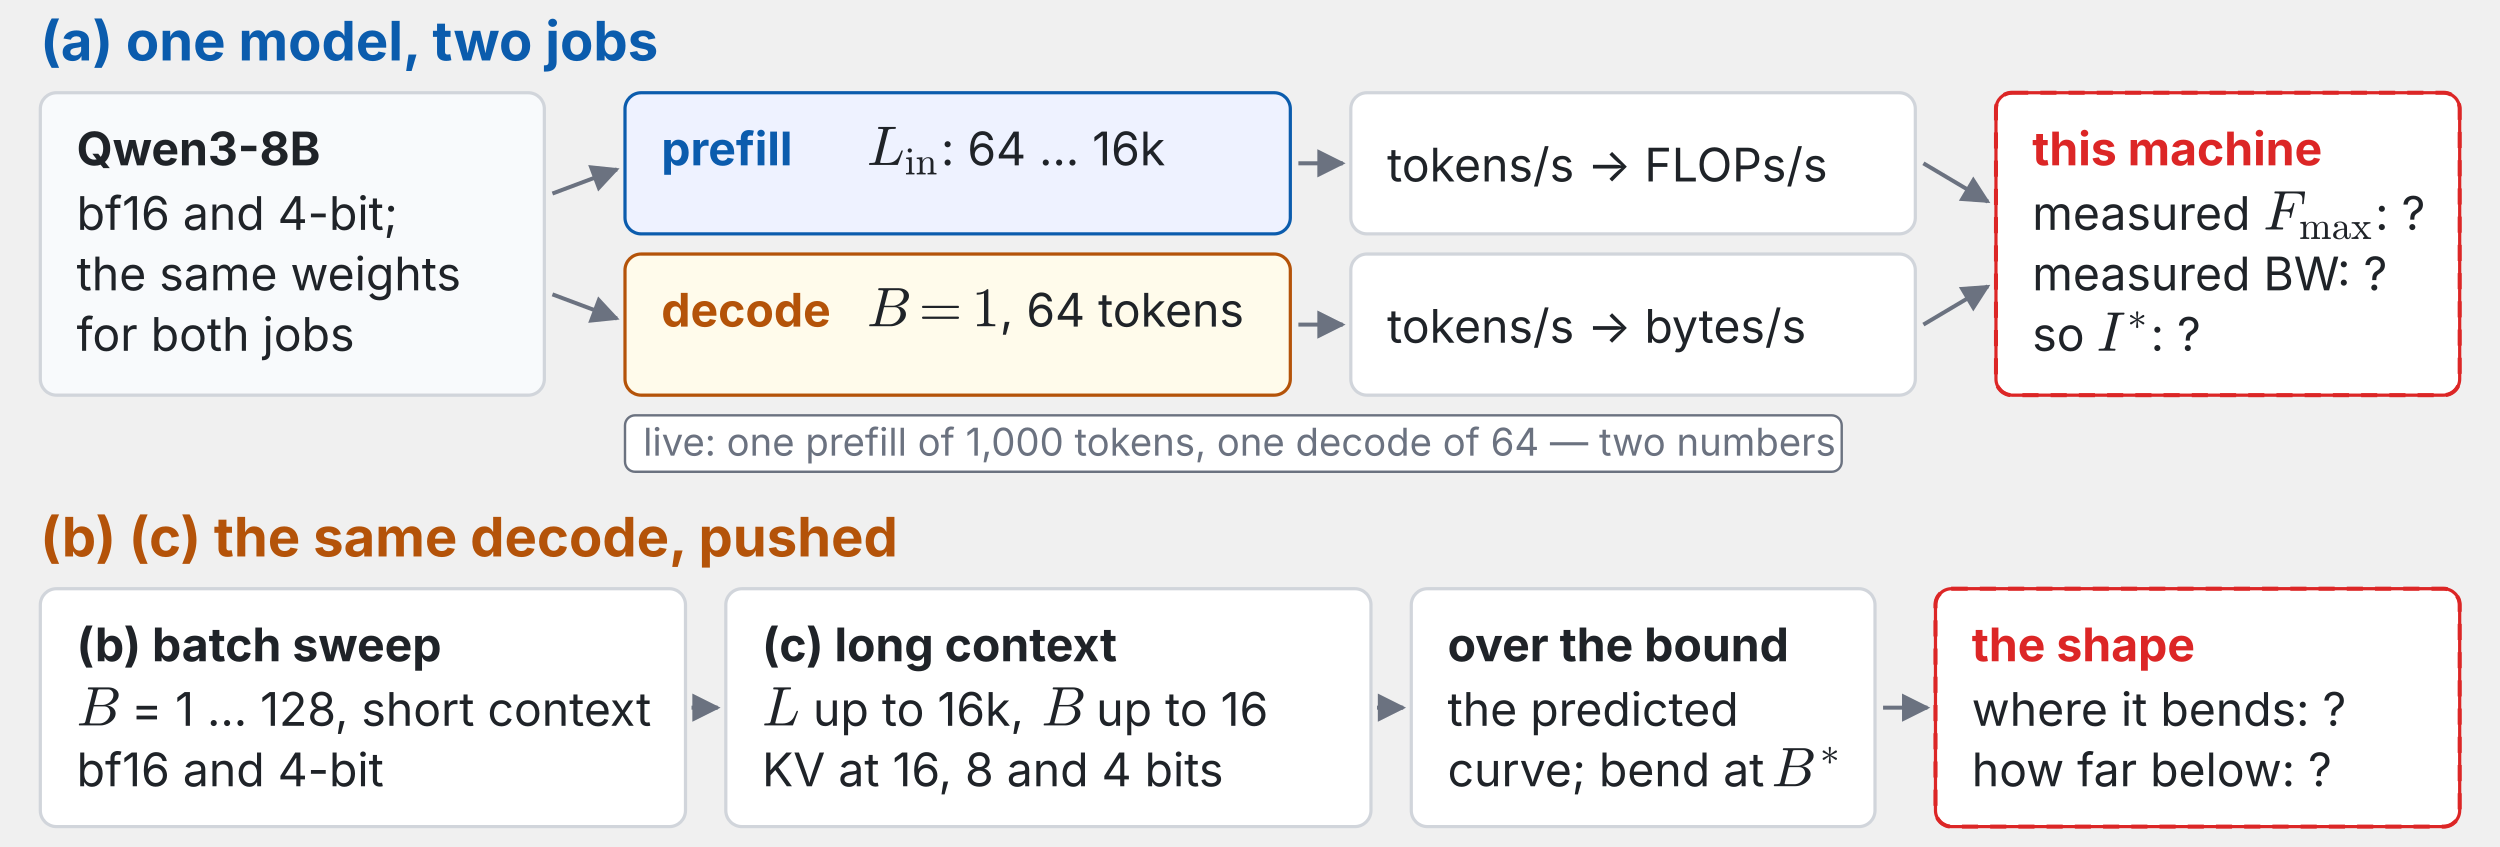
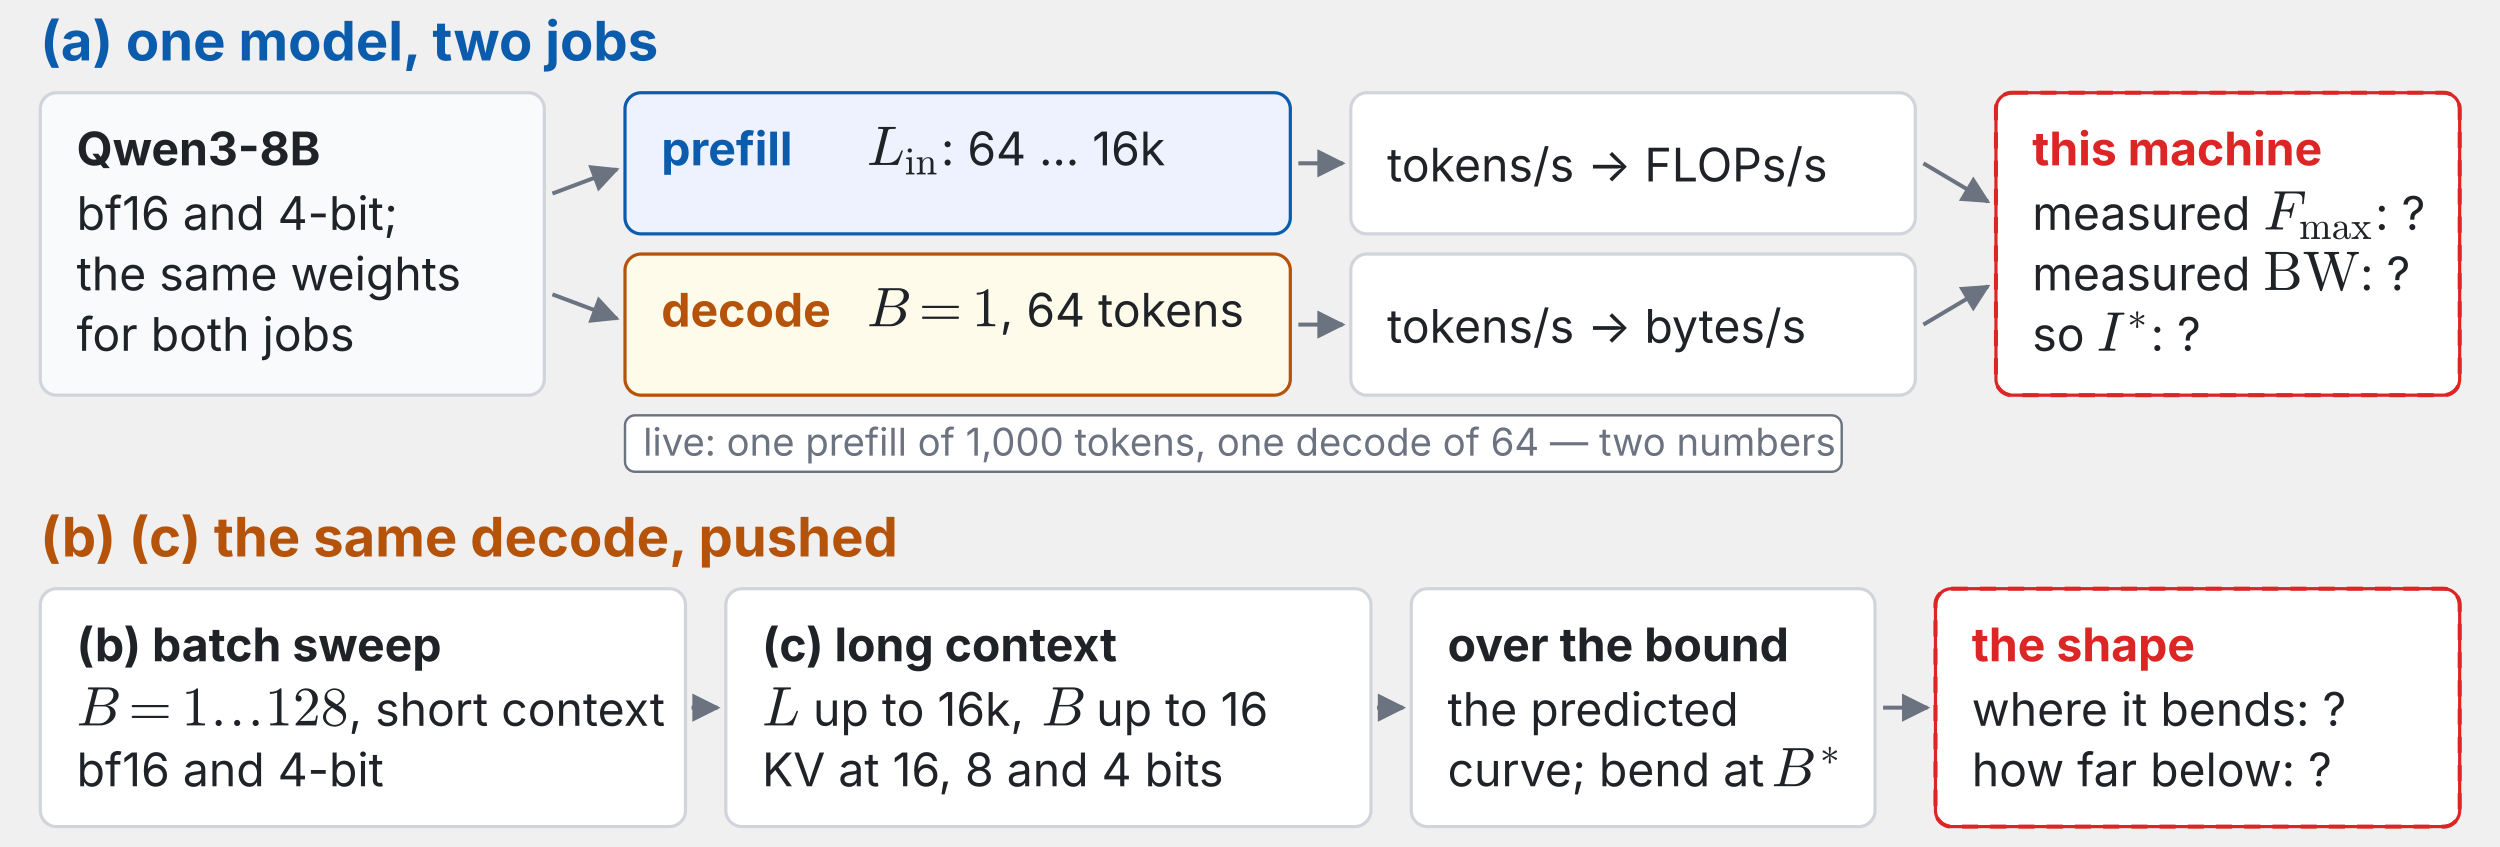
<svg xmlns="http://www.w3.org/2000/svg" xmlns:xlink="http://www.w3.org/1999/xlink" viewBox="0 0 1240 420" width="100%" font-family="-apple-system,BlinkMacSystemFont,Segoe UI,Helvetica Neue,PingFang TC,Noto Sans TC,sans-serif">
  <defs>
    <marker id="ah-demo1-flow" viewBox="0 0 10 10" refX="9" refY="5" markerWidth="7" markerHeight="7" orient="auto-start-reverse">
      <path d="M0,0 L10,5 L0,10 z" fill="#6b7280" />
    </marker>
  </defs>
  <text x="20" y="30" font-size="27" fill="#0b5cad" text-anchor="start" font-weight="700">(a) one model, two jobs</text>
  <rect x="20" y="46" width="250" height="150" rx="8" fill="#f8fafc" stroke="#d1d5db" stroke-width="1.6" />
  <text x="38" y="82" font-size="23" fill="#1f2328" text-anchor="start" font-weight="700">Qwen3-8B</text>
  <text x="38" y="114" font-size="23" fill="#1f2328" text-anchor="start" font-weight="400">bf16 and 4-bit;</text>
  <text x="38" y="144" font-size="23" fill="#1f2328" text-anchor="start" font-weight="400">the same weights</text>
  <text x="38" y="174" font-size="23" fill="#1f2328" text-anchor="start" font-weight="400">for both jobs</text>
  <line x1="274" y1="96" x2="306" y2="84" stroke="#6b7280" stroke-width="2" marker-end="url(#ah-demo1-flow)" />
  <line x1="274" y1="146" x2="306" y2="158" stroke="#6b7280" stroke-width="2" marker-end="url(#ah-demo1-flow)" />
  <rect x="310" y="46" width="330" height="70" rx="8" fill="#eef2ff" stroke="#0b5cad" stroke-width="1.6" />
  <text x="328" y="82" font-size="23" fill="#0b5cad" text-anchor="start" font-weight="700">prefill</text>
  <svg x="430" y="61.028" width="36.708" height="26.712" viewBox="0 0 36.708 26.712">
    <defs>
      <style type="text/css">*{stroke-linejoin: round; stroke-linecap: butt}</style>
    </defs>
    <g id="t197-figure_1">
      <g id="t197-patch_1">
        <path d="M 0 26.712  L 36.708 26.712  L 36.708 0  L 0 0  L 0 26.712  z " style="fill: none" />
      </g>
      <g id="t197-text_1">
        <g style="fill: #1f2328" transform="translate(0 20.97169) scale(0.276 -0.276)">
          <defs>
            <path id="t197-Cmmi10-4c" d="M 300 0  Q 238 0 238 84  Q 241 100 250 139  Q 259 178 276 201  Q 294 225 319 225  Q 709 225 863 269  Q 947 297 984 441  L 1863 3956  Q 1875 4019 1875 4044  Q 1875 4113 1797 4122  Q 1678 4147 1338 4147  Q 1275 4147 1275 4231  Q 1297 4313 1309 4342  Q 1322 4372 1381 4372  L 3272 4372  Q 3328 4372 3328 4288  Q 3319 4222 3306 4184  Q 3294 4147 3244 4147  Q 2772 4147 2613 4116  Q 2456 4088 2419 3928  L 1544 416  Q 1516 338 1516 275  Q 1516 225 1734 225  L 2328 225  Q 2831 225 3143 425  Q 3456 625 3606 876  Q 3756 1128 3857 1398  Q 3959 1669 4006 1678  L 4063 1678  Q 4128 1678 4128 1594  L 3559 44  Q 3550 0 3500 0  L 300 0  z " transform="scale(0.015625)" />
            <path id="t197-Cmr10-69" d="M 197 0  L 197 225  Q 416 225 556 259  Q 697 294 697 428  L 697 2175  Q 697 2422 601 2478  Q 506 2534 225 2534  L 225 2759  L 1147 2828  L 1147 428  Q 1147 294 1269 259  Q 1391 225 1594 225  L 1594 0  L 197 0  z M 469 3928  Q 469 4069 575 4175  Q 681 4281 819 4281  Q 909 4281 993 4234  Q 1078 4188 1125 4103  Q 1172 4019 1172 3928  Q 1172 3791 1065 3684  Q 959 3578 819 3578  Q 681 3578 575 3684  Q 469 3791 469 3928  z " transform="scale(0.015625)" />
            <path id="t197-Cmr10-6e" d="M 191 0  L 191 225  Q 409 225 550 259  Q 691 294 691 428  L 691 2175  Q 691 2347 639 2423  Q 588 2500 491 2517  Q 394 2534 191 2534  L 191 2759  L 1119 2828  L 1119 2203  Q 1247 2478 1498 2653  Q 1750 2828 2047 2828  Q 2491 2828 2714 2615  Q 2938 2403 2938 1966  L 2938 428  Q 2938 294 3078 259  Q 3219 225 3438 225  L 3438 0  L 1972 0  L 1972 225  Q 2191 225 2331 259  Q 2472 294 2472 428  L 2472 1947  Q 2472 2259 2381 2461  Q 2291 2663 2009 2663  Q 1638 2663 1398 2366  Q 1159 2069 1159 1691  L 1159 428  Q 1159 294 1300 259  Q 1441 225 1656 225  L 1656 0  L 191 0  z " transform="scale(0.015625)" />
          </defs>
          <use xlink:href="#t197-Cmmi10-4c" transform="translate(0 0.6875)" />
          <use xlink:href="#t197-Cmr10-69" transform="translate(68.01758 -16.31875) scale(0.7)" />
          <use xlink:href="#t197-Cmr10-6e" transform="translate(87.39746 -16.31875) scale(0.7)" />
        </g>
      </g>
    </g>
  </svg>
  <text x="466.708" y="82" font-size="23" fill="#1f2328" text-anchor="start" font-weight="400" textLength="117.9" lengthAdjust="spacing">: 64 … 16k</text>
  <rect x="310" y="126" width="330" height="70" rx="8" fill="#fffbeb" stroke="#b45309" stroke-width="1.6" />
  <text x="328" y="162" font-size="23" fill="#b45309" text-anchor="start" font-weight="700">decode</text>
  <svg x="430" y="141.028" width="65.964" height="26.712" viewBox="0 0 65.964 26.712">
    <defs>
      <style type="text/css">*{stroke-linejoin: round; stroke-linecap: butt}</style>
    </defs>
    <g id="t198-figure_1">
      <g id="t198-patch_1">
        <path d="M 0 26.712  L 65.964 26.712  L 65.964 0  L 0 0  L 0 26.712  z " style="fill: none" />
      </g>
      <g id="t198-text_1">
        <g style="fill: #1f2328" transform="translate(0 20.97169) scale(0.276 -0.276)">
          <defs>
            <path id="t198-Cmmi10-42" d="M 319 0  Q 256 0 256 84  Q 259 100 268 137  Q 278 175 293 200  Q 309 225 341 225  Q 522 225 656 234  Q 791 244 884 269  Q 959 297 1006 441  L 1881 3956  Q 1894 4019 1894 4044  Q 1894 4113 1819 4122  Q 1697 4147 1356 4147  Q 1294 4147 1294 4231  Q 1297 4247 1306 4286  Q 1316 4325 1333 4348  Q 1350 4372 1375 4372  L 3669 4372  Q 3878 4372 4083 4320  Q 4288 4269 4461 4156  Q 4634 4044 4736 3876  Q 4838 3709 4838 3488  Q 4838 3247 4714 3040  Q 4591 2834 4395 2681  Q 4200 2528 3973 2429  Q 3747 2331 3500 2284  Q 3675 2284 3854 2215  Q 4034 2147 4175 2028  Q 4316 1909 4402 1743  Q 4488 1578 4488 1388  Q 4488 1003 4219 684  Q 3950 366 3542 183  Q 3134 0 2753 0  L 319 0  z M 1497 275  Q 1497 225 1716 225  L 2631 225  Q 2944 225 3231 398  Q 3519 572 3692 859  Q 3866 1147 3866 1459  Q 3866 1650 3786 1820  Q 3706 1991 3556 2089  Q 3406 2188 3213 2188  L 1966 2188  L 1522 416  Q 1497 328 1497 275  z M 2009 2356  L 2981 2356  Q 3288 2356 3577 2512  Q 3866 2669 4048 2937  Q 4231 3206 4231 3506  Q 4231 3784 4057 3965  Q 3884 4147 3609 4147  L 2731 4147  Q 2559 4147 2500 4115  Q 2441 4084 2400 3928  L 2009 2356  z " transform="scale(0.015625)" />
            <path id="t198-Cmr10-3d" d="M 481 850  Q 428 850 393 890  Q 359 931 359 978  Q 359 1031 393 1068  Q 428 1106 481 1106  L 4500 1106  Q 4547 1106 4581 1068  Q 4616 1031 4616 978  Q 4616 931 4581 890  Q 4547 850 4500 850  L 481 850  z M 481 2094  Q 428 2094 393 2131  Q 359 2169 359 2222  Q 359 2269 393 2309  Q 428 2350 481 2350  L 4500 2350  Q 4547 2350 4581 2309  Q 4616 2269 4616 2222  Q 4616 2169 4581 2131  Q 4547 2094 4500 2094  L 481 2094  z " transform="scale(0.015625)" />
            <path id="t198-Cmr10-31" d="M 594 0  L 594 225  Q 1394 225 1394 428  L 1394 3788  Q 1063 3628 556 3628  L 556 3853  Q 1341 3853 1741 4263  L 1831 4263  Q 1853 4263 1873 4245  Q 1894 4228 1894 4206  L 1894 428  Q 1894 225 2694 225  L 2694 0  L 594 0  z " transform="scale(0.015625)" />
          </defs>
          <use xlink:href="#t198-Cmmi10-42" transform="translate(0 0.6875)" />
          <use xlink:href="#t198-Cmr10-3d" transform="translate(93.33984 0.6875)" />
          <use xlink:href="#t198-Cmr10-31" transform="translate(188.584 0.6875)" />
        </g>
      </g>
    </g>
  </svg>
  <text x="495.964" y="162" font-size="23" fill="#1f2328" text-anchor="start" font-weight="400" textLength="119.3" lengthAdjust="spacing">, 64 tokens</text>
  <line x1="644" y1="81" x2="666" y2="81" stroke="#6b7280" stroke-width="2" marker-end="url(#ah-demo1-flow)" />
  <line x1="644" y1="161" x2="666" y2="161" stroke="#6b7280" stroke-width="2" marker-end="url(#ah-demo1-flow)" />
  <rect x="670" y="46" width="280" height="70" rx="8" fill="#fff" stroke="#d1d5db" stroke-width="1.6" />
  <text x="688" y="90" font-size="23" fill="#1f2328" text-anchor="start" font-weight="400">tokens/s → FLOPs/s</text>
  <rect x="670" y="126" width="280" height="70" rx="8" fill="#fff" stroke="#d1d5db" stroke-width="1.6" />
  <text x="688" y="170" font-size="23" fill="#1f2328" text-anchor="start" font-weight="400">tokens/s → bytes/s</text>
  <line x1="954" y1="81" x2="986" y2="100" stroke="#6b7280" stroke-width="2" marker-end="url(#ah-demo1-flow)" />
  <line x1="954" y1="161" x2="986" y2="142" stroke="#6b7280" stroke-width="2" marker-end="url(#ah-demo1-flow)" />
  <rect x="990" y="46" width="230" height="150" rx="8" fill="#fff" stroke="#dc2626" stroke-width="1.6" />
  <text x="1008" y="82" font-size="23" fill="#dc2626" text-anchor="start" font-weight="700">this machine</text>
  <text x="1008" y="114" font-size="23" fill="#1f2328" text-anchor="start" font-weight="400" textLength="108.4" lengthAdjust="spacing">measured</text>
  <svg x="1122.6" y="93.028" width="55.476" height="26.712" viewBox="0 0 55.476 26.712">
    <defs>
      <style type="text/css">*{stroke-linejoin: round; stroke-linecap: butt}</style>
    </defs>
    <g id="t199-figure_1">
      <g id="t199-patch_1">
        <path d="M 0 26.712  L 55.476 26.712  L 55.476 0  L 0 0  L 0 26.712  z " style="fill: none" />
      </g>
      <g id="t199-text_1">
        <g style="fill: #1f2328" transform="translate(0 20.97169) scale(0.276 -0.276)">
          <defs>
            <path id="t199-Cmmi10-46" d="M 300 0  Q 238 0 238 84  Q 241 100 250 139  Q 259 178 276 201  Q 294 225 319 225  Q 709 225 863 269  Q 947 297 984 441  L 1863 3956  Q 1875 4019 1875 4044  Q 1875 4113 1797 4122  Q 1678 4147 1338 4147  Q 1275 4147 1275 4231  Q 1278 4247 1287 4286  Q 1297 4325 1314 4348  Q 1331 4372 1356 4372  L 4738 4372  Q 4800 4372 4800 4288  L 4647 2963  Q 4647 2944 4625 2925  Q 4603 2906 4581 2906  L 4525 2906  Q 4459 2906 4459 2988  Q 4500 3278 4500 3463  Q 4500 3781 4362 3931  Q 4225 4081 4015 4114  Q 3806 4147 3438 4147  L 2753 4147  Q 2578 4147 2522 4117  Q 2466 4088 2419 3928  L 2009 2297  L 2491 2297  Q 2728 2297 2875 2322  Q 3022 2347 3119 2419  Q 3216 2491 3280 2627  Q 3344 2763 3397 2988  Q 3416 3047 3463 3047  L 3519 3047  Q 3584 3047 3584 2963  L 3194 1381  Q 3166 1325 3128 1325  L 3072 1325  Q 3009 1325 3009 1409  Q 3025 1475 3034 1519  Q 3044 1563 3058 1645  Q 3072 1728 3072 1791  Q 3072 1975 2909 2025  Q 2747 2075 2484 2075  L 1959 2075  L 1544 416  Q 1528 353 1528 353  Q 1528 278 1575 269  Q 1741 225 2228 225  Q 2291 225 2291 141  Q 2269 50 2256 25  Q 2244 0 2181 0  L 300 0  z " transform="scale(0.015625)" />
            <path id="t199-Cmr10-6d" d="M 191 0  L 191 225  Q 409 225 550 259  Q 691 294 691 428  L 691 2175  Q 691 2347 639 2423  Q 588 2500 491 2517  Q 394 2534 191 2534  L 191 2759  L 1119 2828  L 1119 2203  Q 1247 2478 1498 2653  Q 1750 2828 2047 2828  Q 2784 2828 2913 2228  Q 3041 2497 3287 2662  Q 3534 2828 3828 2828  Q 4119 2828 4317 2734  Q 4516 2641 4616 2448  Q 4716 2256 4716 1966  L 4716 428  Q 4716 294 4858 259  Q 5000 225 5216 225  L 5216 0  L 3750 0  L 3750 225  Q 3969 225 4109 259  Q 4250 294 4250 428  L 4250 1947  Q 4250 2269 4159 2466  Q 4069 2663 3788 2663  Q 3419 2663 3178 2366  Q 2938 2069 2938 1691  L 2938 428  Q 2938 294 3078 259  Q 3219 225 3438 225  L 3438 0  L 1972 0  L 1972 225  Q 2191 225 2331 259  Q 2472 294 2472 428  L 2472 1947  Q 2472 2259 2381 2461  Q 2291 2663 2009 2663  Q 1638 2663 1398 2366  Q 1159 2069 1159 1691  L 1159 428  Q 1159 294 1300 259  Q 1441 225 1656 225  L 1656 0  L 191 0  z " transform="scale(0.015625)" />
            <path id="t199-Cmr10-61" d="M 256 628  Q 256 1009 556 1248  Q 856 1488 1276 1586  Q 1697 1684 2075 1684  L 2075 1947  Q 2075 2131 1994 2304  Q 1913 2478 1759 2589  Q 1606 2700 1422 2700  Q 997 2700 775 2509  Q 897 2509 976 2417  Q 1056 2325 1056 2203  Q 1056 2075 965 1984  Q 875 1894 750 1894  Q 622 1894 531 1984  Q 441 2075 441 2203  Q 441 2541 747 2705  Q 1053 2869 1422 2869  Q 1681 2869 1943 2758  Q 2206 2647 2373 2440  Q 2541 2234 2541 1959  L 2541 519  Q 2541 394 2594 289  Q 2647 184 2759 184  Q 2866 184 2917 290  Q 2969 397 2969 519  L 2969 928  L 3156 928  L 3156 519  Q 3156 375 3081 245  Q 3006 116 2879 39  Q 2753 -38 2606 -38  Q 2419 -38 2283 107  Q 2147 253 2131 453  Q 2013 213 1781 70  Q 1550 -72 1288 -72  Q 1044 -72 808 0  Q 572 72 414 226  Q 256 381 256 628  z M 775 628  Q 775 403 940 250  Q 1106 97 1331 97  Q 1538 97 1706 200  Q 1875 303 1975 481  Q 2075 659 2075 856  L 2075 1522  Q 1784 1522 1479 1426  Q 1175 1331 975 1128  Q 775 925 775 628  z " transform="scale(0.015625)" />
            <path id="t199-Cmr10-78" d="M 78 0  L 78 225  Q 322 225 537 320  Q 753 416 903 603  L 1484 1344  L 728 2328  Q 616 2469 483 2501  Q 350 2534 109 2534  L 109 2759  L 1441 2759  L 1441 2534  Q 1356 2534 1282 2496  Q 1209 2459 1209 2388  Q 1209 2363 1228 2328  L 1741 1663  L 2125 2156  Q 2203 2250 2203 2344  Q 2203 2422 2151 2478  Q 2100 2534 2016 2534  L 2016 2759  L 3194 2759  L 3194 2534  Q 2947 2534 2730 2439  Q 2513 2344 2363 2156  L 1856 1509  L 2675 428  Q 2797 288 2928 256  Q 3059 225 3303 225  L 3303 0  L 1972 0  L 1972 225  Q 2050 225 2122 262  Q 2194 300 2194 372  Q 2194 400 2175 428  L 1600 1191  L 1141 603  Q 1069 522 1069 416  Q 1069 338 1122 281  Q 1175 225 1247 225  L 1247 0  L 78 0  z " transform="scale(0.015625)" />
          </defs>
          <use xlink:href="#t199-Cmmi10-46" transform="translate(0 0.6875)" />
          <use xlink:href="#t199-Cmr10-6d" transform="translate(64.30664 -16.31875) scale(0.7)" />
          <use xlink:href="#t199-Cmr10-61" transform="translate(122.6172 -16.31875) scale(0.7)" />
          <use xlink:href="#t199-Cmr10-78" transform="translate(157.6172 -16.31875) scale(0.7)" />
        </g>
      </g>
    </g>
  </svg>
  <text x="1178.08" y="114" font-size="23" fill="#1f2328" text-anchor="start" font-weight="400" textLength="27.1" lengthAdjust="spacing">: ?</text>
-   <text x="1008" y="144" font-size="23" fill="#1f2328" text-anchor="start" font-weight="400">measured BW: ?</text>
+   <text x="1008" y="144" font-size="23" fill="#1f2328" text-anchor="start" font-weight="400" textLength="108.4" lengthAdjust="spacing">measured</text>
+   <svg x="1122.6" y="123.028" width="48.024" height="26.712" viewBox="0 0 48.024 26.712">
+     <defs>
+       <style type="text/css">*{stroke-linejoin: round; stroke-linecap: butt}</style>
+     </defs>
+     <g id="t200-figure_1">
+       <g id="t200-patch_1">
+         <path d="M 0 26.712  L 48.024 26.712  L 48.024 0  L 0 0  L 0 26.712  z " style="fill: none" />
+       </g>
+       <g id="t200-text_1">
+         <g style="fill: #1f2328" transform="translate(0 20.97169) scale(0.276 -0.276)">
+           <defs>
+             <path id="t200-Cmr10-42" d="M 219 0  L 219 225  Q 878 225 878 428  L 878 3944  Q 878 4147 219 4147  L 219 4372  L 2572 4372  Q 2897 4372 3228 4245  Q 3559 4119 3776 3870  Q 3994 3622 3994 3284  Q 3994 2894 3673 2630  Q 3353 2366 2925 2284  Q 3203 2284 3497 2131  Q 3791 1978 3978 1722  Q 4166 1466 4166 1178  Q 4166 828 3958 559  Q 3750 291 3419 145  Q 3088 0 2753 0  L 219 0  z M 1434 428  Q 1434 291 1512 258  Q 1591 225 1759 225  L 2572 225  Q 2822 225 3036 356  Q 3250 488 3375 708  Q 3500 928 3500 1178  Q 3500 1422 3397 1655  Q 3294 1888 3101 2038  Q 2909 2188 2663 2188  L 1434 2188  L 1434 428  z M 1434 2356  L 2394 2356  Q 2588 2356 2758 2426  Q 2928 2497 3064 2630  Q 3200 2763 3273 2930  Q 3347 3097 3347 3284  Q 3347 3450 3292 3603  Q 3238 3756 3131 3881  Q 3025 4006 2881 4076  Q 2738 4147 2572 4147  L 1759 4147  Q 1644 4147 1580 4137  Q 1516 4128 1475 4083  Q 1434 4038 1434 3944  L 1434 2356  z " transform="scale(0.015625)" />
+             <path id="t200-Cmr10-57" d="M 1991 -72  L 684 3944  Q 634 4078 490 4112  Q 347 4147 116 4147  L 116 4372  L 1831 4372  L 1831 4147  Q 1294 4147 1294 3975  L 1294 3944  L 2316 794  L 3188 3488  L 3041 3944  Q 2991 4078 2847 4112  Q 2703 4147 2472 4147  L 2472 4372  L 4184 4372  L 4184 4147  Q 3641 4147 3641 3975  Q 3641 3966 3647 3947  Q 3653 3928 3653 3922  L 4672 794  L 5631 3769  Q 5638 3788 5638 3828  Q 5638 3997 5459 4072  Q 5281 4147 5088 4147  L 5088 4372  L 6456 4372  L 6456 4147  Q 5950 4147 5831 3769  L 4581 -72  Q 4559 -141 4488 -141  L 4441 -141  Q 4369 -141 4347 -72  L 3291 3188  L 2228 -72  Q 2206 -141 2131 -141  L 2088 -141  Q 2013 -141 1991 -72  z " transform="scale(0.015625)" />
+           </defs>
+           <use xlink:href="#t200-Cmr10-42" transform="translate(0 0.6875)" />
+           <use xlink:href="#t200-Cmr10-57" transform="translate(70.80078 0.6875)" />
+         </g>
+       </g>
+     </g>
+   </svg>
+   <text x="1170.63" y="144" font-size="23" fill="#1f2328" text-anchor="start" font-weight="400" textLength="27.1" lengthAdjust="spacing">: ?</text>
  <text x="1008" y="174" font-size="23" fill="#1f2328" text-anchor="start" font-weight="400" textLength="25.7" lengthAdjust="spacing">so</text>
  <svg x="1039.96" y="146.128" width="26.772" height="33.612" viewBox="0 -6.9 26.772 33.612">
    <defs>
      <style type="text/css">*{stroke-linejoin: round; stroke-linecap: butt}</style>
    </defs>
-     <g id="t200-figure_1">
-       <g id="t200-patch_1">
+     <g id="t201-figure_1">
+       <g id="t201-patch_1">
        <path d="M 0 26.712  L 26.772 26.712  L 26.772 0  L 0 0  L 0 26.712  z " style="fill: none" />
      </g>
-       <g id="t200-text_1">
-         <g style="fill: #1f2328" transform="translate(0 20.97169) scale(0.276 -0.276)">
-           <defs>
-             <path id="t200-Cmmi10-49" d="M 269 0  Q 206 0 206 84  Q 231 225 288 225  Q 666 225 800 250  Q 947 284 984 441  L 1863 3956  Q 1875 4019 1875 4038  Q 1875 4078 1854 4095  Q 1834 4113 1791 4122  Q 1663 4147 1306 4147  Q 1241 4147 1241 4231  Q 1263 4313 1275 4342  Q 1288 4372 1350 4372  L 3138 4372  Q 3200 4372 3200 4288  Q 3197 4272 3187 4234  Q 3178 4197 3162 4172  Q 3147 4147 3116 4147  Q 2741 4147 2597 4122  Q 2456 4088 2419 3928  L 1544 416  Q 1528 338 1528 331  Q 1528 316 1533 302  Q 1538 288 1552 277  Q 1566 266 1580 261  Q 1594 256 1613 250  Q 1734 225 2100 225  Q 2163 225 2163 141  Q 2141 50 2128 25  Q 2116 0 2053 0  L 269 0  z " transform="scale(0.015625)" />
-             <path id="t200-Cmsy10-a4" d="M 603 813  Q 531 813 473 873  Q 416 934 416 1006  Q 416 1116 506 1159  L 1428 1600  L 506 2034  Q 416 2072 416 2188  Q 416 2259 473 2320  Q 531 2381 603 2381  Q 650 2381 691 2350  L 1509 1753  L 1416 2797  Q 1416 2875 1469 2925  Q 1522 2975 1600 2975  Q 1675 2975 1726 2928  Q 1778 2881 1778 2809  L 1778 2797  L 1684 1753  L 2503 2350  Q 2544 2381 2591 2381  Q 2669 2381 2723 2320  Q 2778 2259 2778 2188  Q 2778 2072 2688 2034  L 1766 1600  L 2688 1159  Q 2778 1116 2778 1006  Q 2778 934 2723 873  Q 2669 813 2591 813  Q 2544 813 2503 844  L 1684 1441  L 1778 403  L 1778 384  Q 1778 313 1723 266  Q 1669 219 1600 219  Q 1525 219 1470 270  Q 1416 322 1416 397  L 1509 1441  L 691 844  Q 650 813 603 813  z " transform="scale(0.015625)" />
-           </defs>
-           <use xlink:href="#t200-Cmmi10-49" transform="translate(0 0.196875)" />
-           <use xlink:href="#t200-Cmsy10-a4" transform="translate(55.26602 38.46094) scale(0.7)" />
+       <g id="t201-text_1">
+         <g style="fill: #1f2328" transform="translate(0 20.97169) scale(0.276 -0.276)">
+           <defs>
+             <path id="t201-Cmmi10-49" d="M 269 0  Q 206 0 206 84  Q 231 225 288 225  Q 666 225 800 250  Q 947 284 984 441  L 1863 3956  Q 1875 4019 1875 4038  Q 1875 4078 1854 4095  Q 1834 4113 1791 4122  Q 1663 4147 1306 4147  Q 1241 4147 1241 4231  Q 1263 4313 1275 4342  Q 1288 4372 1350 4372  L 3138 4372  Q 3200 4372 3200 4288  Q 3197 4272 3187 4234  Q 3178 4197 3162 4172  Q 3147 4147 3116 4147  Q 2741 4147 2597 4122  Q 2456 4088 2419 3928  L 1544 416  Q 1528 338 1528 331  Q 1528 316 1533 302  Q 1538 288 1552 277  Q 1566 266 1580 261  Q 1594 256 1613 250  Q 1734 225 2100 225  Q 2163 225 2163 141  Q 2141 50 2128 25  Q 2116 0 2053 0  L 269 0  z " transform="scale(0.015625)" />
+             <path id="t201-Cmsy10-a4" d="M 603 813  Q 531 813 473 873  Q 416 934 416 1006  Q 416 1116 506 1159  L 1428 1600  L 506 2034  Q 416 2072 416 2188  Q 416 2259 473 2320  Q 531 2381 603 2381  Q 650 2381 691 2350  L 1509 1753  L 1416 2797  Q 1416 2875 1469 2925  Q 1522 2975 1600 2975  Q 1675 2975 1726 2928  Q 1778 2881 1778 2809  L 1778 2797  L 1684 1753  L 2503 2350  Q 2544 2381 2591 2381  Q 2669 2381 2723 2320  Q 2778 2259 2778 2188  Q 2778 2072 2688 2034  L 1766 1600  L 2688 1159  Q 2778 1116 2778 1006  Q 2778 934 2723 873  Q 2669 813 2591 813  Q 2544 813 2503 844  L 1684 1441  L 1778 403  L 1778 384  Q 1778 313 1723 266  Q 1669 219 1600 219  Q 1525 219 1470 270  Q 1416 322 1416 397  L 1509 1441  L 691 844  Q 650 813 603 813  z " transform="scale(0.015625)" />
+           </defs>
+           <use xlink:href="#t201-Cmmi10-49" transform="translate(0 0.196875)" />
+           <use xlink:href="#t201-Cmsy10-a4" transform="translate(55.26602 38.46094) scale(0.7)" />
        </g>
      </g>
    </g>
  </svg>
  <text x="1066.73" y="174" font-size="23" fill="#1f2328" text-anchor="start" font-weight="400" textLength="27.1" lengthAdjust="spacing">: ?</text>
  <rect x="990" y="46" width="230" height="150" rx="8" fill="none" stroke="#dc2626" stroke-width="2" stroke-dasharray="8 6" />
  <rect x="310" y="206" width="603.49" height="28" rx="5" fill="#fff" stroke="#6b7280" stroke-width="1.2" />
  <text x="319" y="226" font-size="19" fill="#6b7280" text-anchor="start" font-weight="400">live: one prefill of 1,000 tokens, one decode of 64 — two numbers</text>
  <g class="fragment" data-fragment-index="1">
    <text x="20" y="276" font-size="27" fill="#b45309" text-anchor="start" font-weight="700">(b) (c) the same decode, pushed</text>
    <rect x="20" y="292" width="320" height="118" rx="8" fill="#fff" stroke="#d1d5db" stroke-width="1.6" />
    <text x="38" y="328" font-size="23" fill="#1f2328" text-anchor="start" font-weight="700">(b) batch sweep</text>
-     <svg x="38" y="339.028" width="20.976" height="26.712" viewBox="0 0 20.976 26.712">
-       <defs>
-         <style type="text/css">*{stroke-linejoin: round; stroke-linecap: butt}</style>
-       </defs>
-       <g id="t201-figure_1">
-         <g id="t201-patch_1">
-           <path d="M 0 26.712  L 20.976 26.712  L 20.976 0  L 0 0  L 0 26.712  z " style="fill: none" />
-         </g>
-         <g id="t201-text_1">
-           <g style="fill: #1f2328" transform="translate(0 20.97169) scale(0.276 -0.276)">
-             <defs>
-               <path id="t201-Cmmi10-42" d="M 319 0  Q 256 0 256 84  Q 259 100 268 137  Q 278 175 293 200  Q 309 225 341 225  Q 522 225 656 234  Q 791 244 884 269  Q 959 297 1006 441  L 1881 3956  Q 1894 4019 1894 4044  Q 1894 4113 1819 4122  Q 1697 4147 1356 4147  Q 1294 4147 1294 4231  Q 1297 4247 1306 4286  Q 1316 4325 1333 4348  Q 1350 4372 1375 4372  L 3669 4372  Q 3878 4372 4083 4320  Q 4288 4269 4461 4156  Q 4634 4044 4736 3876  Q 4838 3709 4838 3488  Q 4838 3247 4714 3040  Q 4591 2834 4395 2681  Q 4200 2528 3973 2429  Q 3747 2331 3500 2284  Q 3675 2284 3854 2215  Q 4034 2147 4175 2028  Q 4316 1909 4402 1743  Q 4488 1578 4488 1388  Q 4488 1003 4219 684  Q 3950 366 3542 183  Q 3134 0 2753 0  L 319 0  z M 1497 275  Q 1497 225 1716 225  L 2631 225  Q 2944 225 3231 398  Q 3519 572 3692 859  Q 3866 1147 3866 1459  Q 3866 1650 3786 1820  Q 3706 1991 3556 2089  Q 3406 2188 3213 2188  L 1966 2188  L 1522 416  Q 1497 328 1497 275  z M 2009 2356  L 2981 2356  Q 3288 2356 3577 2512  Q 3866 2669 4048 2937  Q 4231 3206 4231 3506  Q 4231 3784 4057 3965  Q 3884 4147 3609 4147  L 2731 4147  Q 2559 4147 2500 4115  Q 2441 4084 2400 3928  L 2009 2356  z " transform="scale(0.015625)" />
-             </defs>
-             <use xlink:href="#t201-Cmmi10-42" transform="translate(0 0.6875)" />
-           </g>
-         </g>
-       </g>
-     </svg>
-     <text x="65.186" y="360" font-size="23" fill="#1f2328" text-anchor="start" font-weight="400" textLength="266.3" lengthAdjust="spacing">= 1 … 128, short context</text>
+     <svg x="38" y="339.028" width="134.964" height="26.712" viewBox="0 0 134.964 26.712">
+       <defs>
+         <style type="text/css">*{stroke-linejoin: round; stroke-linecap: butt}</style>
+       </defs>
+       <g id="t202-figure_1">
+         <g id="t202-patch_1">
+           <path d="M 0 26.712  L 134.964 26.712  L 134.964 0  L 0 0  L 0 26.712  z " style="fill: none" />
+         </g>
+         <g id="t202-text_1">
+           <g style="fill: #1f2328" transform="translate(0 20.97169) scale(0.276 -0.276)">
+             <defs>
+               <path id="t202-Cmmi10-42" d="M 319 0  Q 256 0 256 84  Q 259 100 268 137  Q 278 175 293 200  Q 309 225 341 225  Q 522 225 656 234  Q 791 244 884 269  Q 959 297 1006 441  L 1881 3956  Q 1894 4019 1894 4044  Q 1894 4113 1819 4122  Q 1697 4147 1356 4147  Q 1294 4147 1294 4231  Q 1297 4247 1306 4286  Q 1316 4325 1333 4348  Q 1350 4372 1375 4372  L 3669 4372  Q 3878 4372 4083 4320  Q 4288 4269 4461 4156  Q 4634 4044 4736 3876  Q 4838 3709 4838 3488  Q 4838 3247 4714 3040  Q 4591 2834 4395 2681  Q 4200 2528 3973 2429  Q 3747 2331 3500 2284  Q 3675 2284 3854 2215  Q 4034 2147 4175 2028  Q 4316 1909 4402 1743  Q 4488 1578 4488 1388  Q 4488 1003 4219 684  Q 3950 366 3542 183  Q 3134 0 2753 0  L 319 0  z M 1497 275  Q 1497 225 1716 225  L 2631 225  Q 2944 225 3231 398  Q 3519 572 3692 859  Q 3866 1147 3866 1459  Q 3866 1650 3786 1820  Q 3706 1991 3556 2089  Q 3406 2188 3213 2188  L 1966 2188  L 1522 416  Q 1497 328 1497 275  z M 2009 2356  L 2981 2356  Q 3288 2356 3577 2512  Q 3866 2669 4048 2937  Q 4231 3206 4231 3506  Q 4231 3784 4057 3965  Q 3884 4147 3609 4147  L 2731 4147  Q 2559 4147 2500 4115  Q 2441 4084 2400 3928  L 2009 2356  z " transform="scale(0.015625)" />
+               <path id="t202-Cmr10-3d" d="M 481 850  Q 428 850 393 890  Q 359 931 359 978  Q 359 1031 393 1068  Q 428 1106 481 1106  L 4500 1106  Q 4547 1106 4581 1068  Q 4616 1031 4616 978  Q 4616 931 4581 890  Q 4547 850 4500 850  L 481 850  z M 481 2094  Q 428 2094 393 2131  Q 359 2169 359 2222  Q 359 2269 393 2309  Q 428 2350 481 2350  L 4500 2350  Q 4547 2350 4581 2309  Q 4616 2269 4616 2222  Q 4616 2169 4581 2131  Q 4547 2094 4500 2094  L 481 2094  z " transform="scale(0.015625)" />
+               <path id="t202-Cmr10-31" d="M 594 0  L 594 225  Q 1394 225 1394 428  L 1394 3788  Q 1063 3628 556 3628  L 556 3853  Q 1341 3853 1741 4263  L 1831 4263  Q 1853 4263 1873 4245  Q 1894 4228 1894 4206  L 1894 428  Q 1894 225 2694 225  L 2694 0  L 594 0  z " transform="scale(0.015625)" />
+               <path id="t202-STIXGeneral-Regular-2026" d="M 5683 275  Q 5683 134 5577 32  Q 5472 -70 5325 -70  Q 5178 -70 5075 32  Q 4973 134 4973 281  Q 4973 429 5078 534  Q 5184 640 5331 640  Q 5472 640 5577 531  Q 5683 422 5683 275  z M 3552 275  Q 3552 134 3446 32  Q 3341 -70 3193 -70  Q 3046 -70 2944 32  Q 2842 134 2842 281  Q 2842 429 2947 534  Q 3053 640 3200 640  Q 3341 640 3446 531  Q 3552 422 3552 275  z M 1421 275  Q 1421 134 1315 32  Q 1210 -70 1062 -70  Q 915 -70 812 32  Q 710 134 710 281  Q 710 429 816 534  Q 922 640 1069 640  Q 1210 640 1315 531  Q 1421 422 1421 275  z " transform="scale(0.015625)" />
+               <path id="t202-Cmr10-32" d="M 319 0  L 319 172  Q 319 188 331 206  L 1325 1306  Q 1550 1550 1690 1715  Q 1831 1881 1968 2097  Q 2106 2313 2186 2536  Q 2266 2759 2266 3009  Q 2266 3272 2169 3511  Q 2072 3750 1880 3894  Q 1688 4038 1416 4038  Q 1138 4038 916 3870  Q 694 3703 603 3438  Q 628 3444 672 3444  Q 816 3444 917 3347  Q 1019 3250 1019 3097  Q 1019 2950 917 2848  Q 816 2747 672 2747  Q 522 2747 420 2851  Q 319 2956 319 3097  Q 319 3338 409 3548  Q 500 3759 670 3923  Q 841 4088 1055 4175  Q 1269 4263 1509 4263  Q 1875 4263 2190 4108  Q 2506 3953 2690 3670  Q 2875 3388 2875 3009  Q 2875 2731 2753 2481  Q 2631 2231 2440 2026  Q 2250 1822 1953 1562  Q 1656 1303 1563 1216  L 838 519  L 1453 519  Q 1906 519 2211 526  Q 2516 534 2534 550  Q 2609 631 2688 1141  L 2875 1141  L 2694 0  L 319 0  z " transform="scale(0.015625)" />
+               <path id="t202-Cmr10-38" d="M 269 972  Q 269 1356 522 1651  Q 775 1947 1172 2144  L 934 2297  Q 716 2441 578 2680  Q 441 2919 441 3181  Q 441 3488 602 3734  Q 763 3981 1030 4122  Q 1297 4263 1600 4263  Q 1884 4263 2148 4147  Q 2413 4031 2583 3815  Q 2753 3600 2753 3303  Q 2753 3088 2651 2903  Q 2550 2719 2373 2572  Q 2197 2425 1997 2322  L 2363 2088  Q 2616 1922 2770 1653  Q 2925 1384 2925 1088  Q 2925 741 2739 456  Q 2553 172 2247 15  Q 1941 -141 1600 -141  Q 1269 -141 961 -6  Q 653 128 461 383  Q 269 638 269 972  z M 616 972  Q 616 719 755 509  Q 894 300 1122 181  Q 1350 63 1600 63  Q 1972 63 2275 280  Q 2578 497 2578 856  Q 2578 978 2529 1098  Q 2481 1219 2395 1317  Q 2309 1416 2203 1478  L 1344 2034  Q 1144 1928 976 1765  Q 809 1603 712 1400  Q 616 1197 616 972  z M 1056 2925  L 1831 2425  Q 2100 2581 2272 2803  Q 2444 3025 2444 3303  Q 2444 3519 2323 3698  Q 2203 3878 2009 3978  Q 1816 4078 1594 4078  Q 1400 4078 1203 4003  Q 1006 3928 878 3779  Q 750 3631 750 3431  Q 750 3131 1056 2925  z " transform="scale(0.015625)" />
+             </defs>
+             <use xlink:href="#t202-Cmmi10-42" transform="translate(0 0.6875)" />
+             <use xlink:href="#t202-Cmr10-3d" transform="translate(93.33984 0.6875)" />
+             <use xlink:href="#t202-Cmr10-31" transform="translate(188.584 0.6875)" />
+             <use xlink:href="#t202-STIXGeneral-Regular-2026" transform="translate(238.584 0.6875)" />
+             <use xlink:href="#t202-Cmr10-31" transform="translate(338.584 0.6875)" />
+             <use xlink:href="#t202-Cmr10-32" transform="translate(388.584 0.6875)" />
+             <use xlink:href="#t202-Cmr10-38" transform="translate(438.584 0.6875)" />
+           </g>
+         </g>
+       </g>
+     </svg>
+     <text x="172.964" y="360" font-size="23" fill="#1f2328" text-anchor="start" font-weight="400" textLength="153.1" lengthAdjust="spacing">, short context</text>
    <text x="38" y="390" font-size="23" fill="#1f2328" text-anchor="start" font-weight="400">bf16 and 4-bit</text>
    <line x1="343" y1="351" x2="356" y2="351" stroke="#6b7280" stroke-width="2" marker-end="url(#ah-demo1-flow)" />
    <rect x="360" y="292" width="320" height="118" rx="8" fill="#fff" stroke="#d1d5db" stroke-width="1.6" />
    <text x="378" y="328" font-size="23" fill="#1f2328" text-anchor="start" font-weight="700">(c) long context</text>
    <svg x="378" y="339.028" width="19.044" height="26.712" viewBox="0 0 19.044 26.712">
      <defs>
        <style type="text/css">*{stroke-linejoin: round; stroke-linecap: butt}</style>
      </defs>
-       <g id="t202-figure_1">
-         <g id="t202-patch_1">
+       <g id="t203-figure_1">
+         <g id="t203-patch_1">
          <path d="M 0 26.712  L 19.044 26.712  L 19.044 0  L 0 0  L 0 26.712  z " style="fill: none" />
        </g>
-         <g id="t202-text_1">
-           <g style="fill: #1f2328" transform="translate(0 20.97169) scale(0.276 -0.276)">
-             <defs>
-               <path id="t202-Cmmi10-4c" d="M 300 0  Q 238 0 238 84  Q 241 100 250 139  Q 259 178 276 201  Q 294 225 319 225  Q 709 225 863 269  Q 947 297 984 441  L 1863 3956  Q 1875 4019 1875 4044  Q 1875 4113 1797 4122  Q 1678 4147 1338 4147  Q 1275 4147 1275 4231  Q 1297 4313 1309 4342  Q 1322 4372 1381 4372  L 3272 4372  Q 3328 4372 3328 4288  Q 3319 4222 3306 4184  Q 3294 4147 3244 4147  Q 2772 4147 2613 4116  Q 2456 4088 2419 3928  L 1544 416  Q 1516 338 1516 275  Q 1516 225 1734 225  L 2328 225  Q 2831 225 3143 425  Q 3456 625 3606 876  Q 3756 1128 3857 1398  Q 3959 1669 4006 1678  L 4063 1678  Q 4128 1678 4128 1594  L 3559 44  Q 3550 0 3500 0  L 300 0  z " transform="scale(0.015625)" />
-             </defs>
-             <use xlink:href="#t202-Cmmi10-4c" transform="translate(0 0.6875)" />
+         <g id="t203-text_1">
+           <g style="fill: #1f2328" transform="translate(0 20.97169) scale(0.276 -0.276)">
+             <defs>
+               <path id="t203-Cmmi10-4c" d="M 300 0  Q 238 0 238 84  Q 241 100 250 139  Q 259 178 276 201  Q 294 225 319 225  Q 709 225 863 269  Q 947 297 984 441  L 1863 3956  Q 1875 4019 1875 4044  Q 1875 4113 1797 4122  Q 1678 4147 1338 4147  Q 1275 4147 1275 4231  Q 1297 4313 1309 4342  Q 1322 4372 1381 4372  L 3272 4372  Q 3328 4372 3328 4288  Q 3319 4222 3306 4184  Q 3294 4147 3244 4147  Q 2772 4147 2613 4116  Q 2456 4088 2419 3928  L 1544 416  Q 1516 338 1516 275  Q 1516 225 1734 225  L 2328 225  Q 2831 225 3143 425  Q 3456 625 3606 876  Q 3756 1128 3857 1398  Q 3959 1669 4006 1678  L 4063 1678  Q 4128 1678 4128 1594  L 3559 44  Q 3550 0 3500 0  L 300 0  z " transform="scale(0.015625)" />
+             </defs>
+             <use xlink:href="#t203-Cmmi10-4c" transform="translate(0 0.6875)" />
          </g>
        </g>
      </g>
    </svg>
    <text x="403.254" y="360" font-size="23" fill="#1f2328" text-anchor="start" font-weight="400" textLength="107.1" lengthAdjust="spacing">up to 16k,</text>
    <svg x="516.541" y="339.028" width="20.976" height="26.712" viewBox="0 0 20.976 26.712">
      <defs>
        <style type="text/css">*{stroke-linejoin: round; stroke-linecap: butt}</style>
      </defs>
-       <g id="t203-figure_1">
-         <g id="t203-patch_1">
+       <g id="t204-figure_1">
+         <g id="t204-patch_1">
          <path d="M 0 26.712  L 20.976 26.712  L 20.976 0  L 0 0  L 0 26.712  z " style="fill: none" />
        </g>
-         <g id="t203-text_1">
-           <g style="fill: #1f2328" transform="translate(0 20.97169) scale(0.276 -0.276)">
-             <defs>
-               <path id="t203-Cmmi10-42" d="M 319 0  Q 256 0 256 84  Q 259 100 268 137  Q 278 175 293 200  Q 309 225 341 225  Q 522 225 656 234  Q 791 244 884 269  Q 959 297 1006 441  L 1881 3956  Q 1894 4019 1894 4044  Q 1894 4113 1819 4122  Q 1697 4147 1356 4147  Q 1294 4147 1294 4231  Q 1297 4247 1306 4286  Q 1316 4325 1333 4348  Q 1350 4372 1375 4372  L 3669 4372  Q 3878 4372 4083 4320  Q 4288 4269 4461 4156  Q 4634 4044 4736 3876  Q 4838 3709 4838 3488  Q 4838 3247 4714 3040  Q 4591 2834 4395 2681  Q 4200 2528 3973 2429  Q 3747 2331 3500 2284  Q 3675 2284 3854 2215  Q 4034 2147 4175 2028  Q 4316 1909 4402 1743  Q 4488 1578 4488 1388  Q 4488 1003 4219 684  Q 3950 366 3542 183  Q 3134 0 2753 0  L 319 0  z M 1497 275  Q 1497 225 1716 225  L 2631 225  Q 2944 225 3231 398  Q 3519 572 3692 859  Q 3866 1147 3866 1459  Q 3866 1650 3786 1820  Q 3706 1991 3556 2089  Q 3406 2188 3213 2188  L 1966 2188  L 1522 416  Q 1497 328 1497 275  z M 2009 2356  L 2981 2356  Q 3288 2356 3577 2512  Q 3866 2669 4048 2937  Q 4231 3206 4231 3506  Q 4231 3784 4057 3965  Q 3884 4147 3609 4147  L 2731 4147  Q 2559 4147 2500 4115  Q 2441 4084 2400 3928  L 2009 2356  z " transform="scale(0.015625)" />
-             </defs>
-             <use xlink:href="#t203-Cmmi10-42" transform="translate(0 0.6875)" />
+         <g id="t204-text_1">
+           <g style="fill: #1f2328" transform="translate(0 20.97169) scale(0.276 -0.276)">
+             <defs>
+               <path id="t204-Cmmi10-42" d="M 319 0  Q 256 0 256 84  Q 259 100 268 137  Q 278 175 293 200  Q 309 225 341 225  Q 522 225 656 234  Q 791 244 884 269  Q 959 297 1006 441  L 1881 3956  Q 1894 4019 1894 4044  Q 1894 4113 1819 4122  Q 1697 4147 1356 4147  Q 1294 4147 1294 4231  Q 1297 4247 1306 4286  Q 1316 4325 1333 4348  Q 1350 4372 1375 4372  L 3669 4372  Q 3878 4372 4083 4320  Q 4288 4269 4461 4156  Q 4634 4044 4736 3876  Q 4838 3709 4838 3488  Q 4838 3247 4714 3040  Q 4591 2834 4395 2681  Q 4200 2528 3973 2429  Q 3747 2331 3500 2284  Q 3675 2284 3854 2215  Q 4034 2147 4175 2028  Q 4316 1909 4402 1743  Q 4488 1578 4488 1388  Q 4488 1003 4219 684  Q 3950 366 3542 183  Q 3134 0 2753 0  L 319 0  z M 1497 275  Q 1497 225 1716 225  L 2631 225  Q 2944 225 3231 398  Q 3519 572 3692 859  Q 3866 1147 3866 1459  Q 3866 1650 3786 1820  Q 3706 1991 3556 2089  Q 3406 2188 3213 2188  L 1966 2188  L 1522 416  Q 1497 328 1497 275  z M 2009 2356  L 2981 2356  Q 3288 2356 3577 2512  Q 3866 2669 4048 2937  Q 4231 3206 4231 3506  Q 4231 3784 4057 3965  Q 3884 4147 3609 4147  L 2731 4147  Q 2559 4147 2500 4115  Q 2441 4084 2400 3928  L 2009 2356  z " transform="scale(0.015625)" />
+             </defs>
+             <use xlink:href="#t204-Cmmi10-42" transform="translate(0 0.6875)" />
          </g>
        </g>
      </g>
    </svg>
    <text x="543.727" y="360" font-size="23" fill="#1f2328" text-anchor="start" font-weight="400" textLength="88.1" lengthAdjust="spacing">up to 16</text>
    <text x="378" y="390" font-size="23" fill="#1f2328" text-anchor="start" font-weight="400">KV at 16, 8 and 4 bits</text>
    <line x1="683" y1="351" x2="696" y2="351" stroke="#6b7280" stroke-width="2" marker-end="url(#ah-demo1-flow)" />
    <rect x="700" y="292" width="230" height="118" rx="8" fill="#fff" stroke="#d1d5db" stroke-width="1.6" />
    <text x="718" y="328" font-size="23" fill="#1f2328" text-anchor="start" font-weight="700">over the bound</text>
    <text x="718" y="360" font-size="23" fill="#1f2328" text-anchor="start" font-weight="400">the predicted</text>
    <text x="718" y="390" font-size="23" fill="#1f2328" text-anchor="start" font-weight="400" textLength="154.5" lengthAdjust="spacing">curve; bend at</text>
    <svg x="878.706" y="362.128" width="35.604" height="33.612" viewBox="0 -6.9 35.604 33.612">
      <defs>
        <style type="text/css">*{stroke-linejoin: round; stroke-linecap: butt}</style>
      </defs>
-       <g id="t204-figure_1">
-         <g id="t204-patch_1">
+       <g id="t205-figure_1">
+         <g id="t205-patch_1">
          <path d="M 0 26.712  L 35.604 26.712  L 35.604 0  L 0 0  L 0 26.712  z " style="fill: none" />
        </g>
-         <g id="t204-text_1">
-           <g style="fill: #1f2328" transform="translate(0 20.97169) scale(0.276 -0.276)">
-             <defs>
-               <path id="t204-Cmmi10-42" d="M 319 0  Q 256 0 256 84  Q 259 100 268 137  Q 278 175 293 200  Q 309 225 341 225  Q 522 225 656 234  Q 791 244 884 269  Q 959 297 1006 441  L 1881 3956  Q 1894 4019 1894 4044  Q 1894 4113 1819 4122  Q 1697 4147 1356 4147  Q 1294 4147 1294 4231  Q 1297 4247 1306 4286  Q 1316 4325 1333 4348  Q 1350 4372 1375 4372  L 3669 4372  Q 3878 4372 4083 4320  Q 4288 4269 4461 4156  Q 4634 4044 4736 3876  Q 4838 3709 4838 3488  Q 4838 3247 4714 3040  Q 4591 2834 4395 2681  Q 4200 2528 3973 2429  Q 3747 2331 3500 2284  Q 3675 2284 3854 2215  Q 4034 2147 4175 2028  Q 4316 1909 4402 1743  Q 4488 1578 4488 1388  Q 4488 1003 4219 684  Q 3950 366 3542 183  Q 3134 0 2753 0  L 319 0  z M 1497 275  Q 1497 225 1716 225  L 2631 225  Q 2944 225 3231 398  Q 3519 572 3692 859  Q 3866 1147 3866 1459  Q 3866 1650 3786 1820  Q 3706 1991 3556 2089  Q 3406 2188 3213 2188  L 1966 2188  L 1522 416  Q 1497 328 1497 275  z M 2009 2356  L 2981 2356  Q 3288 2356 3577 2512  Q 3866 2669 4048 2937  Q 4231 3206 4231 3506  Q 4231 3784 4057 3965  Q 3884 4147 3609 4147  L 2731 4147  Q 2559 4147 2500 4115  Q 2441 4084 2400 3928  L 2009 2356  z " transform="scale(0.015625)" />
-               <path id="t204-Cmsy10-a4" d="M 603 813  Q 531 813 473 873  Q 416 934 416 1006  Q 416 1116 506 1159  L 1428 1600  L 506 2034  Q 416 2072 416 2188  Q 416 2259 473 2320  Q 531 2381 603 2381  Q 650 2381 691 2350  L 1509 1753  L 1416 2797  Q 1416 2875 1469 2925  Q 1522 2975 1600 2975  Q 1675 2975 1726 2928  Q 1778 2881 1778 2809  L 1778 2797  L 1684 1753  L 2503 2350  Q 2544 2381 2591 2381  Q 2669 2381 2723 2320  Q 2778 2259 2778 2188  Q 2778 2072 2688 2034  L 1766 1600  L 2688 1159  Q 2778 1116 2778 1006  Q 2778 934 2723 873  Q 2669 813 2591 813  Q 2544 813 2503 844  L 1684 1441  L 1778 403  L 1778 384  Q 1778 313 1723 266  Q 1669 219 1600 219  Q 1525 219 1470 270  Q 1416 322 1416 397  L 1509 1441  L 691 844  Q 650 813 603 813  z " transform="scale(0.015625)" />
-             </defs>
-             <use xlink:href="#t204-Cmmi10-42" transform="translate(0 0.196875)" />
-             <use xlink:href="#t204-Cmsy10-a4" transform="translate(87.15078 38.46094) scale(0.7)" />
+         <g id="t205-text_1">
+           <g style="fill: #1f2328" transform="translate(0 20.97169) scale(0.276 -0.276)">
+             <defs>
+               <path id="t205-Cmmi10-42" d="M 319 0  Q 256 0 256 84  Q 259 100 268 137  Q 278 175 293 200  Q 309 225 341 225  Q 522 225 656 234  Q 791 244 884 269  Q 959 297 1006 441  L 1881 3956  Q 1894 4019 1894 4044  Q 1894 4113 1819 4122  Q 1697 4147 1356 4147  Q 1294 4147 1294 4231  Q 1297 4247 1306 4286  Q 1316 4325 1333 4348  Q 1350 4372 1375 4372  L 3669 4372  Q 3878 4372 4083 4320  Q 4288 4269 4461 4156  Q 4634 4044 4736 3876  Q 4838 3709 4838 3488  Q 4838 3247 4714 3040  Q 4591 2834 4395 2681  Q 4200 2528 3973 2429  Q 3747 2331 3500 2284  Q 3675 2284 3854 2215  Q 4034 2147 4175 2028  Q 4316 1909 4402 1743  Q 4488 1578 4488 1388  Q 4488 1003 4219 684  Q 3950 366 3542 183  Q 3134 0 2753 0  L 319 0  z M 1497 275  Q 1497 225 1716 225  L 2631 225  Q 2944 225 3231 398  Q 3519 572 3692 859  Q 3866 1147 3866 1459  Q 3866 1650 3786 1820  Q 3706 1991 3556 2089  Q 3406 2188 3213 2188  L 1966 2188  L 1522 416  Q 1497 328 1497 275  z M 2009 2356  L 2981 2356  Q 3288 2356 3577 2512  Q 3866 2669 4048 2937  Q 4231 3206 4231 3506  Q 4231 3784 4057 3965  Q 3884 4147 3609 4147  L 2731 4147  Q 2559 4147 2500 4115  Q 2441 4084 2400 3928  L 2009 2356  z " transform="scale(0.015625)" />
+               <path id="t205-Cmsy10-a4" d="M 603 813  Q 531 813 473 873  Q 416 934 416 1006  Q 416 1116 506 1159  L 1428 1600  L 506 2034  Q 416 2072 416 2188  Q 416 2259 473 2320  Q 531 2381 603 2381  Q 650 2381 691 2350  L 1509 1753  L 1416 2797  Q 1416 2875 1469 2925  Q 1522 2975 1600 2975  Q 1675 2975 1726 2928  Q 1778 2881 1778 2809  L 1778 2797  L 1684 1753  L 2503 2350  Q 2544 2381 2591 2381  Q 2669 2381 2723 2320  Q 2778 2259 2778 2188  Q 2778 2072 2688 2034  L 1766 1600  L 2688 1159  Q 2778 1116 2778 1006  Q 2778 934 2723 873  Q 2669 813 2591 813  Q 2544 813 2503 844  L 1684 1441  L 1778 403  L 1778 384  Q 1778 313 1723 266  Q 1669 219 1600 219  Q 1525 219 1470 270  Q 1416 322 1416 397  L 1509 1441  L 691 844  Q 650 813 603 813  z " transform="scale(0.015625)" />
+             </defs>
+             <use xlink:href="#t205-Cmmi10-42" transform="translate(0 0.196875)" />
+             <use xlink:href="#t205-Cmsy10-a4" transform="translate(87.15078 38.46094) scale(0.7)" />
          </g>
        </g>
      </g>
    </svg>
    <line x1="934" y1="351" x2="956" y2="351" stroke="#6b7280" stroke-width="2" marker-end="url(#ah-demo1-flow)" />
    <rect x="960" y="292" width="260" height="118" rx="8" fill="#fff" stroke="#dc2626" stroke-width="1.6" />
    <text x="978" y="328" font-size="23" fill="#dc2626" text-anchor="start" font-weight="700">the shape</text>
    <text x="978" y="360" font-size="23" fill="#1f2328" text-anchor="start" font-weight="400">where it bends: ?</text>
    <text x="978" y="390" font-size="23" fill="#1f2328" text-anchor="start" font-weight="400">how far below: ?</text>
    <rect x="960" y="292" width="260" height="118" rx="8" fill="none" stroke="#dc2626" stroke-width="2" stroke-dasharray="8 6" />
  </g>
</svg>
